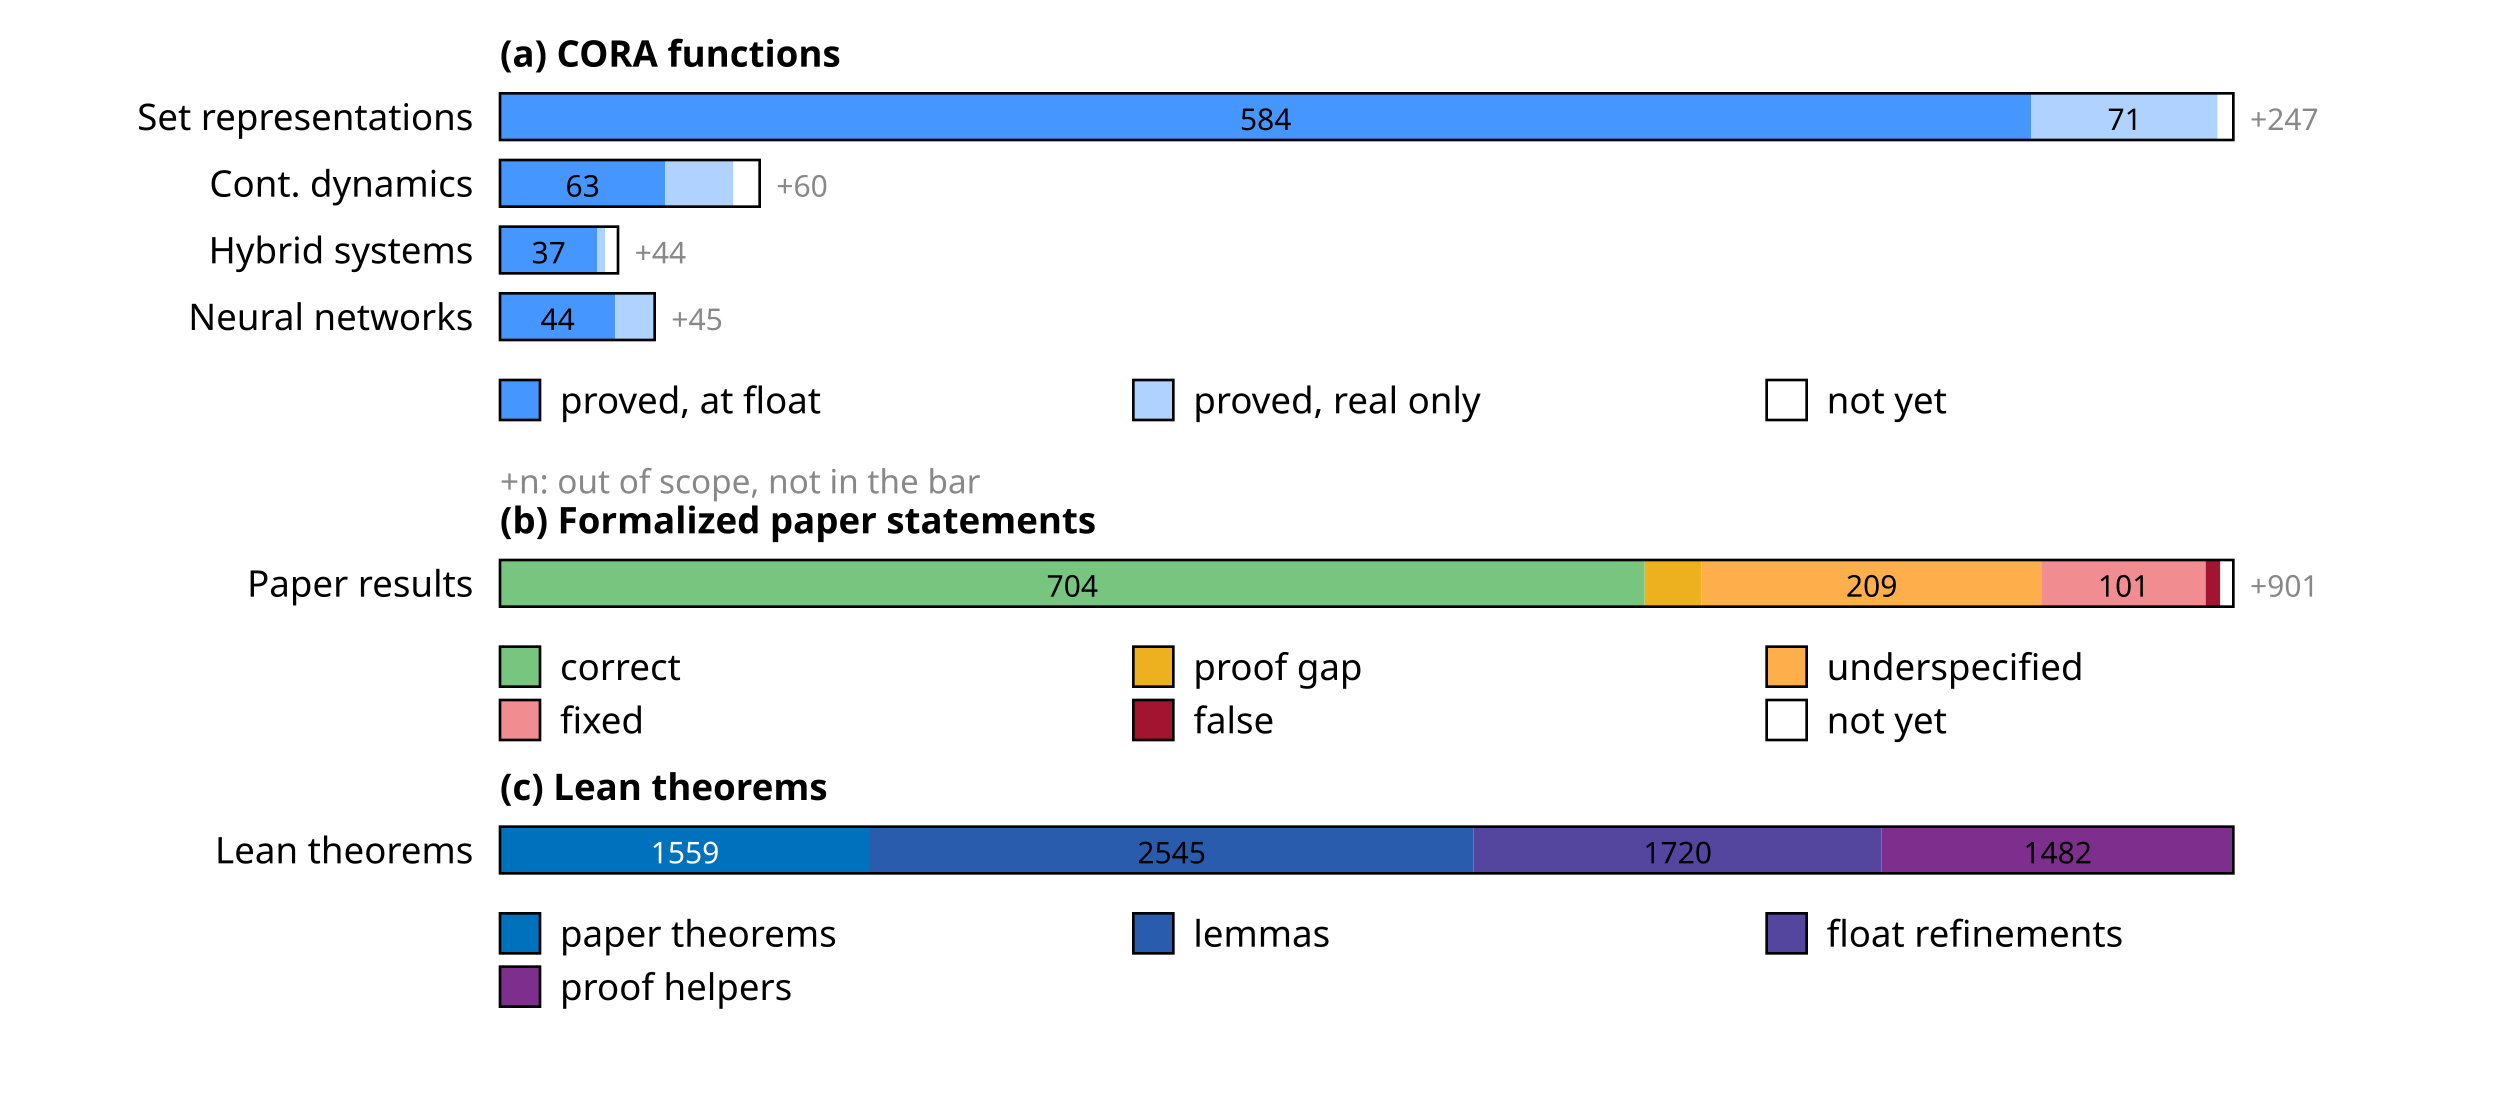
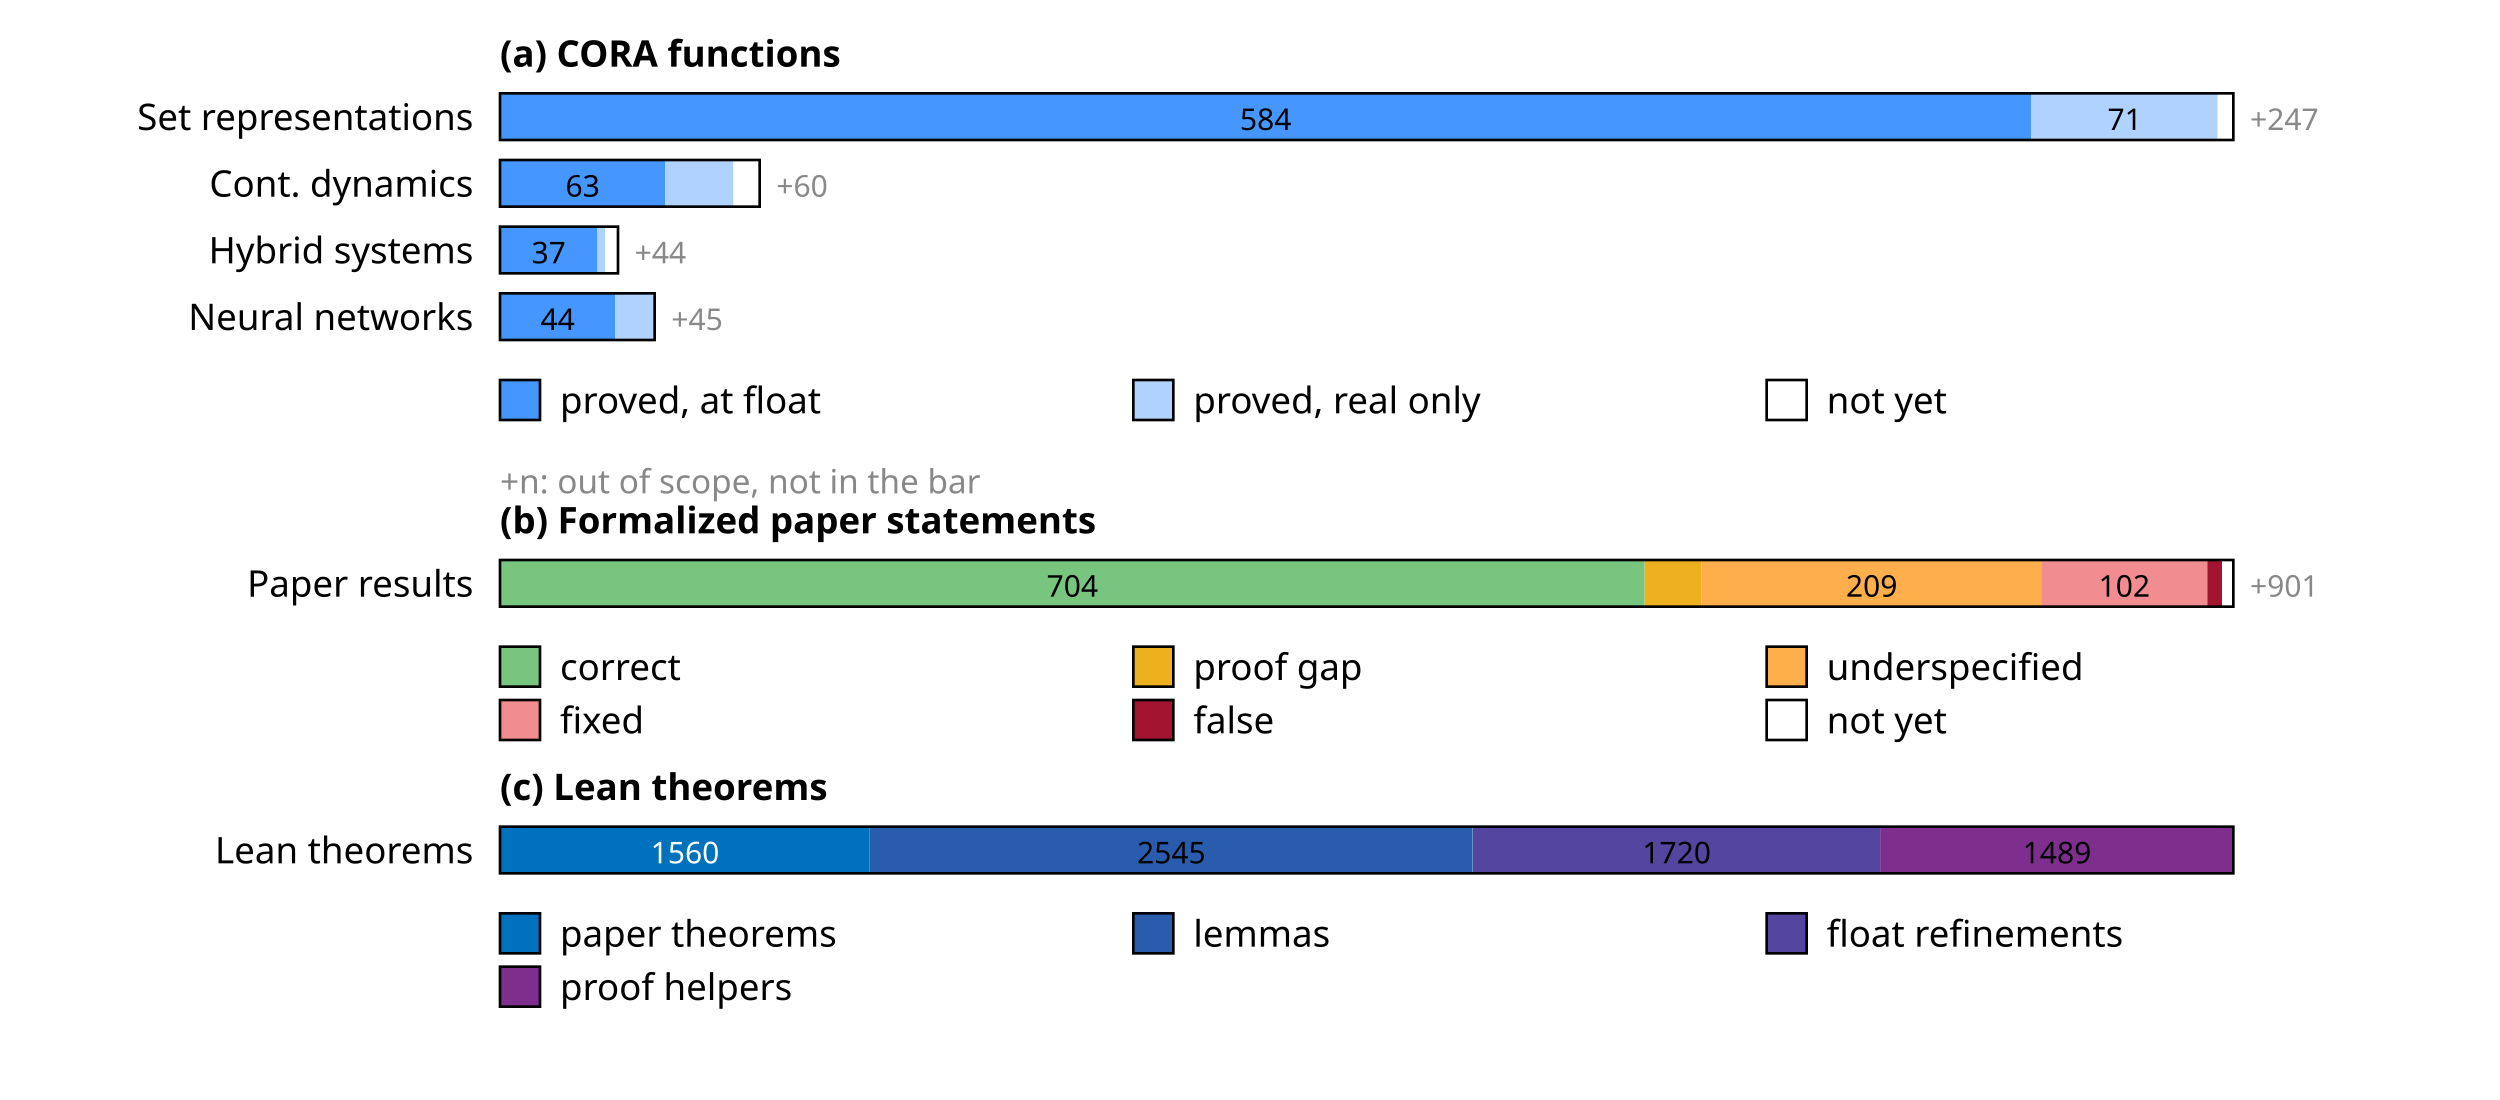
<svg xmlns="http://www.w3.org/2000/svg" width="750" height="330" font-family="sans-serif" font-size="11">
  <rect width="100%" height="100%" fill="white" />
  <text x="150" y="20" font-weight="bold">(a) CORA functions</text>
  <text x="142" y="39" text-anchor="end">Set representations</text>
  <rect x="150.0" y="28" width="459.4" height="14" fill="rgb(69,150,255)" />
  <text x="379.7" y="39" text-anchor="middle" font-size="9" fill="#000">584</text>
  <rect x="609.4" y="28" width="55.9" height="14" fill="rgb(176,210,255)" />
  <text x="637.4" y="39" text-anchor="middle" font-size="9" fill="#000">71</text>
  <rect x="665.3" y="28" width="4.7" height="14" fill="rgb(255,255,255)" />
  <rect x="150" y="28" width="520.0" height="14" fill="none" stroke="#000" stroke-width="0.8" />
  <text x="675.0" y="39" font-size="9" fill="#888">+247</text>
  <text x="142" y="59" text-anchor="end">Cont. dynamics</text>
  <rect x="150.0" y="48" width="49.6" height="14" fill="rgb(69,150,255)" />
  <text x="174.8" y="59" text-anchor="middle" font-size="9" fill="#000">63</text>
  <rect x="199.6" y="48" width="20.5" height="14" fill="rgb(176,210,255)" />
  <rect x="220.0" y="48" width="7.9" height="14" fill="rgb(255,255,255)" />
  <rect x="150" y="48" width="77.9" height="14" fill="none" stroke="#000" stroke-width="0.8" />
  <text x="232.9" y="59" font-size="9" fill="#888">+60</text>
  <text x="142" y="79" text-anchor="end">Hybrid systems</text>
  <rect x="150.0" y="68" width="29.1" height="14" fill="rgb(69,150,255)" />
  <text x="164.6" y="79" text-anchor="middle" font-size="9" fill="#000">37</text>
  <rect x="179.1" y="68" width="2.4" height="14" fill="rgb(176,210,255)" />
  <rect x="181.5" y="68" width="3.9" height="14" fill="rgb(255,255,255)" />
  <rect x="150" y="68" width="35.4" height="14" fill="none" stroke="#000" stroke-width="0.8" />
  <text x="190.4" y="79" font-size="9" fill="#888">+44</text>
  <text x="142" y="99" text-anchor="end">Neural networks</text>
  <rect x="150.0" y="88" width="34.6" height="14" fill="rgb(69,150,255)" />
  <text x="167.3" y="99" text-anchor="middle" font-size="9" fill="#000">44</text>
  <rect x="184.6" y="88" width="11.8" height="14" fill="rgb(176,210,255)" />
  <rect x="150" y="88" width="46.4" height="14" fill="none" stroke="#000" stroke-width="0.8" />
  <text x="201.4" y="99" font-size="9" fill="#888">+45</text>
  <rect x="150" y="114" width="12" height="12" fill="rgb(69,150,255)" stroke="#000" stroke-width="0.8" />
  <text x="168" y="124">proved, at float</text>
  <rect x="340" y="114" width="12" height="12" fill="rgb(176,210,255)" stroke="#000" stroke-width="0.8" />
  <text x="358" y="124">proved, real only</text>
  <rect x="530" y="114" width="12" height="12" fill="rgb(255,255,255)" stroke="#000" stroke-width="0.8" />
  <text x="548" y="124">not yet</text>
  <text x="150" y="148" font-size="10" fill="#888">+n: out of scope, not in the bar</text>
  <text x="150" y="160" font-weight="bold">(b) Formalized paper statements</text>
  <text x="142" y="179" text-anchor="end">Paper results</text>
  <rect x="150.0" y="168" width="343.4" height="14" fill="rgb(120,197,127)" />
  <text x="321.7" y="179" text-anchor="middle" font-size="9" fill="#000">704</text>
  <rect x="493.4" y="168" width="17.1" height="14" fill="rgb(237,177,32)" />
  <rect x="510.5" y="168" width="102.0" height="14" fill="rgb(255,174,76)" />
  <text x="561.5" y="179" text-anchor="middle" font-size="9" fill="#000">209</text>
-   <rect x="612.4" y="168" width="49.3" height="14" fill="rgb(241,141,145)" />
-   <text x="637.1" y="179" text-anchor="middle" font-size="9" fill="#000">101</text>
-   <rect x="661.7" y="168" width="4.4" height="14" fill="rgb(162,20,47)" />
-   <rect x="666.1" y="168" width="3.9" height="14" fill="rgb(255,255,255)" />
+   <rect x="612.4" y="168" width="49.8" height="14" fill="rgb(241,141,145)" />
+   <text x="637.3" y="179" text-anchor="middle" font-size="9" fill="#000">102</text>
+   <rect x="662.2" y="168" width="4.4" height="14" fill="rgb(162,20,47)" />
+   <rect x="666.6" y="168" width="3.4" height="14" fill="rgb(255,255,255)" />
  <rect x="150" y="168" width="520.0" height="14" fill="none" stroke="#000" stroke-width="0.8" />
  <text x="675.0" y="179" font-size="9" fill="#888">+901</text>
  <rect x="150" y="194" width="12" height="12" fill="rgb(120,197,127)" stroke="#000" stroke-width="0.8" />
  <text x="168" y="204">correct</text>
  <rect x="340" y="194" width="12" height="12" fill="rgb(237,177,32)" stroke="#000" stroke-width="0.8" />
  <text x="358" y="204">proof gap</text>
  <rect x="530" y="194" width="12" height="12" fill="rgb(255,174,76)" stroke="#000" stroke-width="0.8" />
  <text x="548" y="204">underspecified</text>
  <rect x="150" y="210" width="12" height="12" fill="rgb(241,141,145)" stroke="#000" stroke-width="0.8" />
  <text x="168" y="220">fixed</text>
  <rect x="340" y="210" width="12" height="12" fill="rgb(162,20,47)" stroke="#000" stroke-width="0.8" />
  <text x="358" y="220">false</text>
  <rect x="530" y="210" width="12" height="12" fill="rgb(255,255,255)" stroke="#000" stroke-width="0.8" />
  <text x="548" y="220">not yet</text>
  <text x="150" y="240" font-weight="bold">(c) Lean theorems</text>
  <text x="142" y="259" text-anchor="end">Lean theorems</text>
-   <rect x="150.0" y="248" width="111.0" height="14" fill="rgb(0,114,189)" />
-   <text x="205.5" y="259" text-anchor="middle" font-size="9" fill="#fff">1559</text>
-   <rect x="261.0" y="248" width="181.1" height="14" fill="rgb(42,92,173)" />
-   <text x="351.5" y="259" text-anchor="middle" font-size="9" fill="#000">2545</text>
-   <rect x="442.1" y="248" width="122.4" height="14" fill="rgb(84,69,158)" />
-   <text x="503.3" y="259" text-anchor="middle" font-size="9" fill="#000">1720</text>
-   <rect x="564.5" y="248" width="105.5" height="14" fill="rgb(126,47,142)" />
-   <text x="617.3" y="259" text-anchor="middle" font-size="9" fill="#000">1482</text>
+   <rect x="150.0" y="248" width="110.9" height="14" fill="rgb(0,114,189)" />
+   <text x="205.5" y="259" text-anchor="middle" font-size="9" fill="#fff">1560</text>
+   <rect x="260.9" y="248" width="180.9" height="14" fill="rgb(42,92,173)" />
+   <text x="351.4" y="259" text-anchor="middle" font-size="9" fill="#000">2545</text>
+   <rect x="441.9" y="248" width="122.3" height="14" fill="rgb(84,69,158)" />
+   <text x="503.0" y="259" text-anchor="middle" font-size="9" fill="#000">1720</text>
+   <rect x="564.1" y="248" width="105.9" height="14" fill="rgb(126,47,142)" />
+   <text x="617.1" y="259" text-anchor="middle" font-size="9" fill="#000">1489</text>
  <rect x="150" y="248" width="520.0" height="14" fill="none" stroke="#000" stroke-width="0.8" />
  <rect x="150" y="274" width="12" height="12" fill="rgb(0,114,189)" stroke="#000" stroke-width="0.8" />
  <text x="168" y="284">paper theorems</text>
  <rect x="340" y="274" width="12" height="12" fill="rgb(42,92,173)" stroke="#000" stroke-width="0.8" />
  <text x="358" y="284">lemmas</text>
  <rect x="530" y="274" width="12" height="12" fill="rgb(84,69,158)" stroke="#000" stroke-width="0.8" />
  <text x="548" y="284">float refinements</text>
  <rect x="150" y="290" width="12" height="12" fill="rgb(126,47,142)" stroke="#000" stroke-width="0.8" />
  <text x="168" y="300">proof helpers</text>
</svg>
